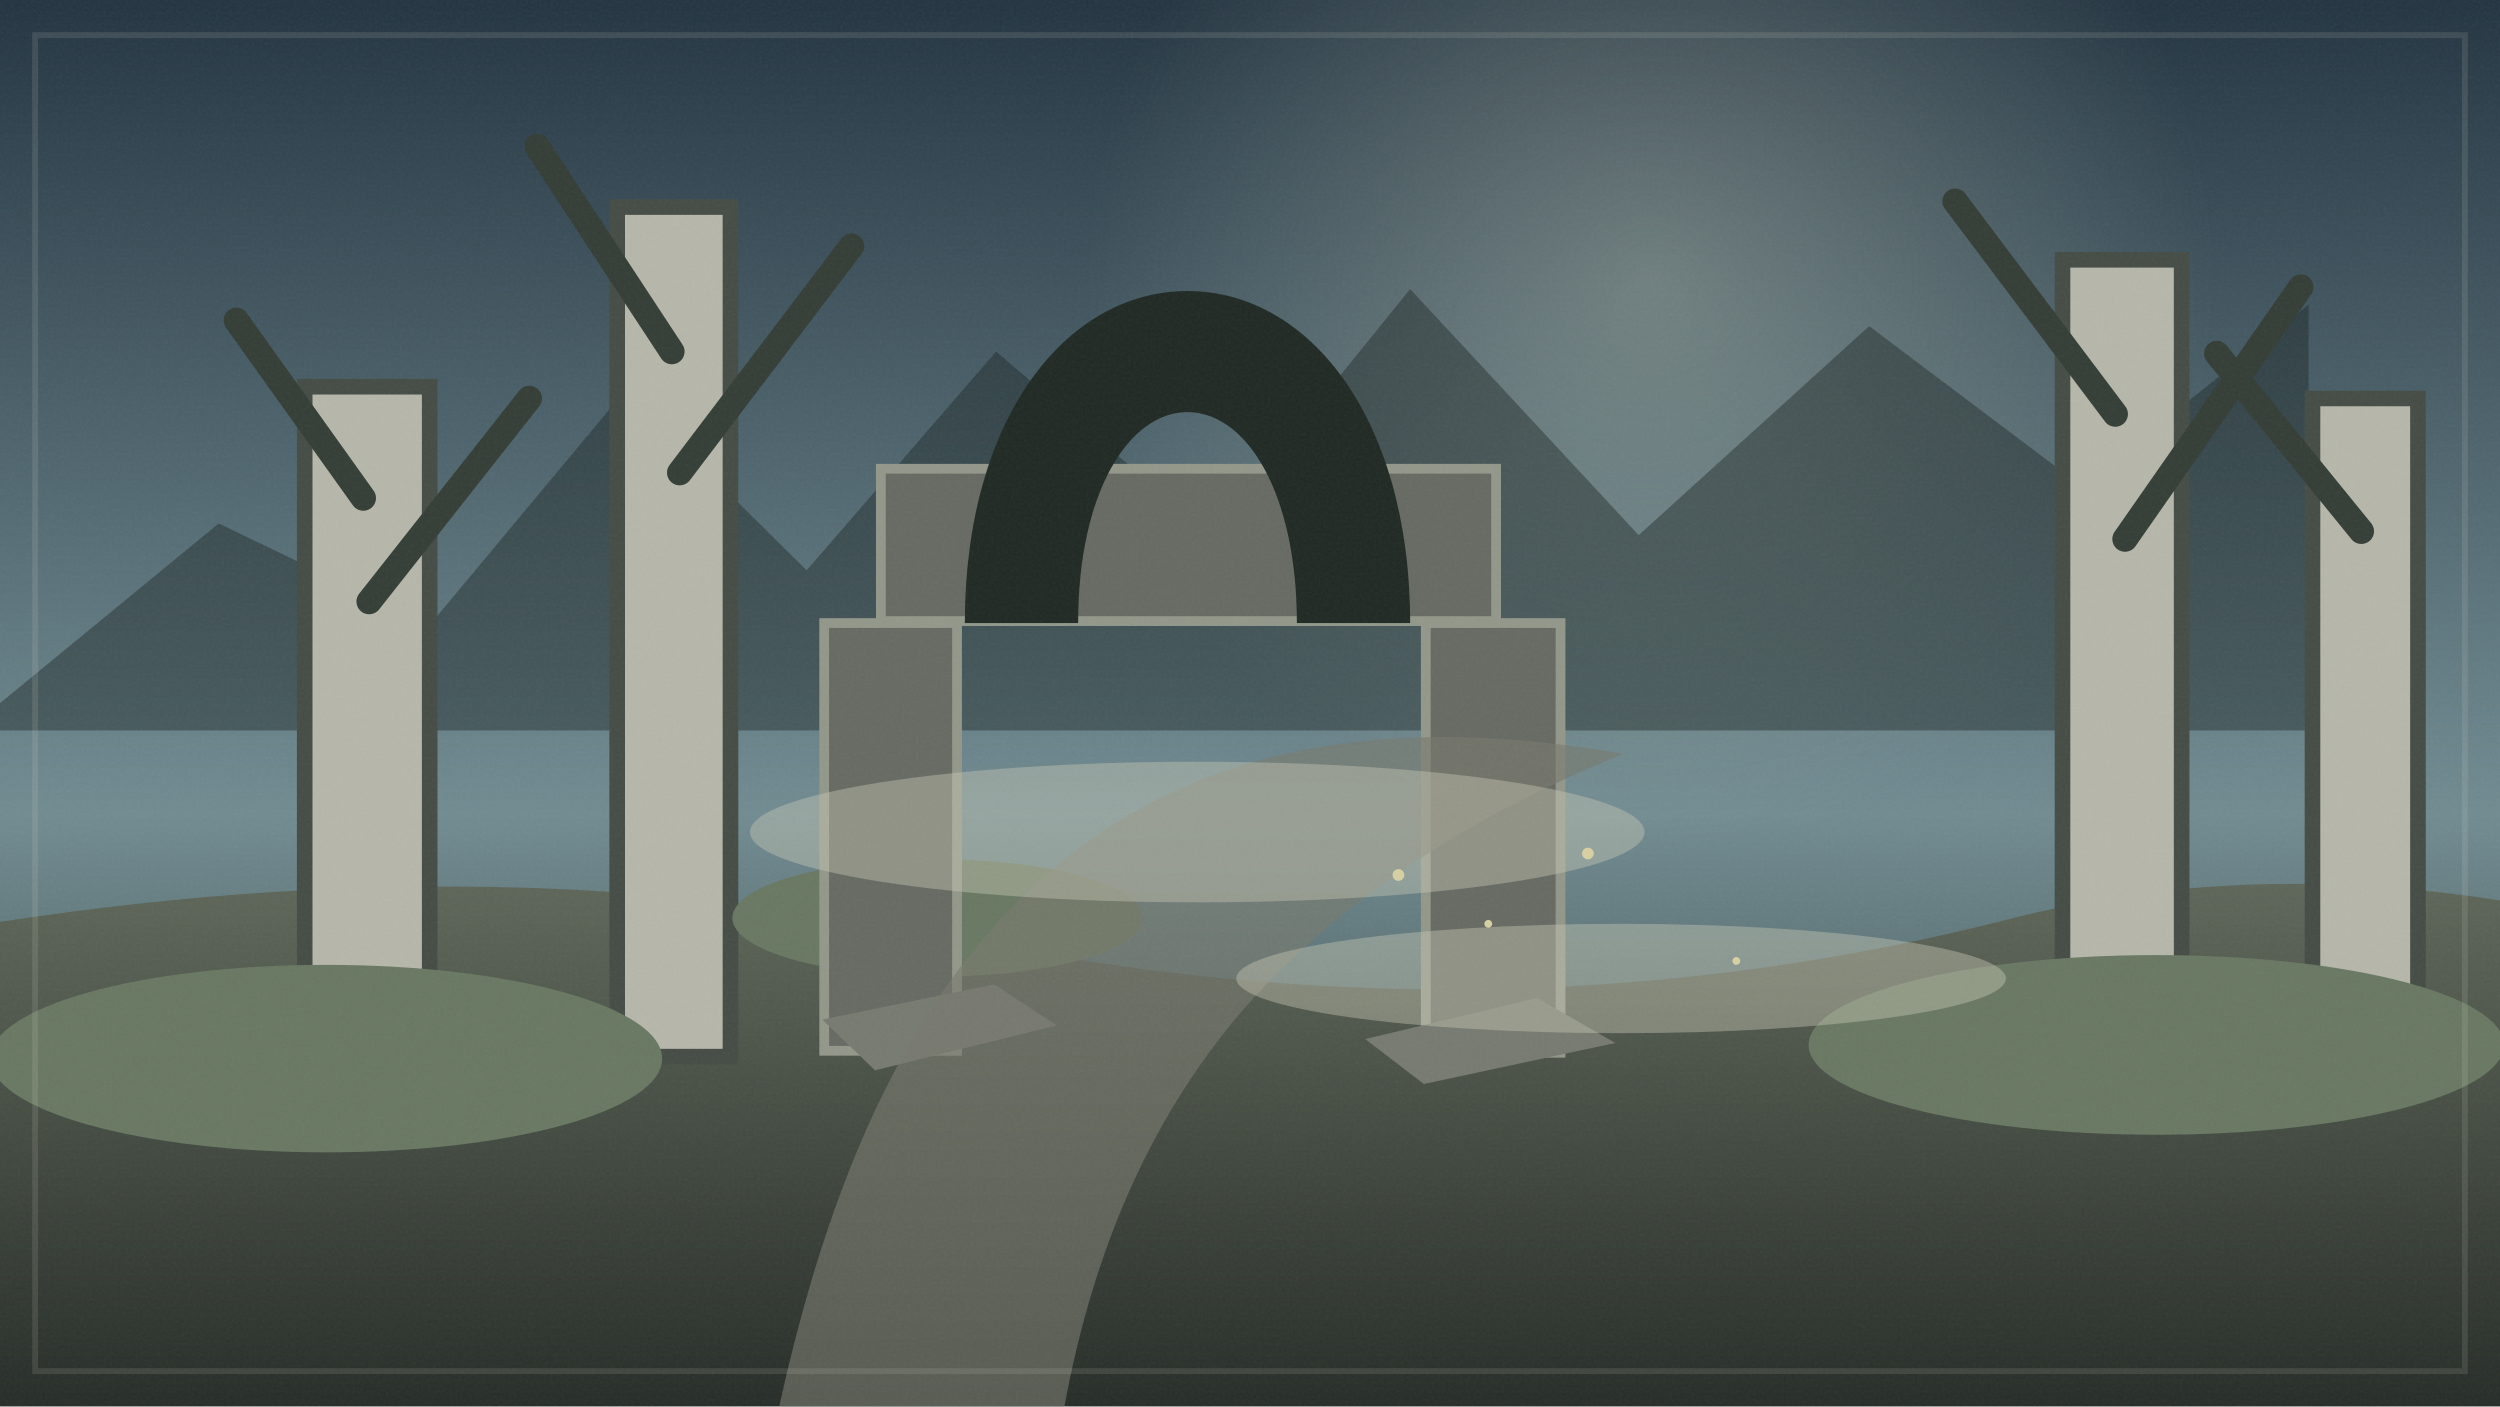
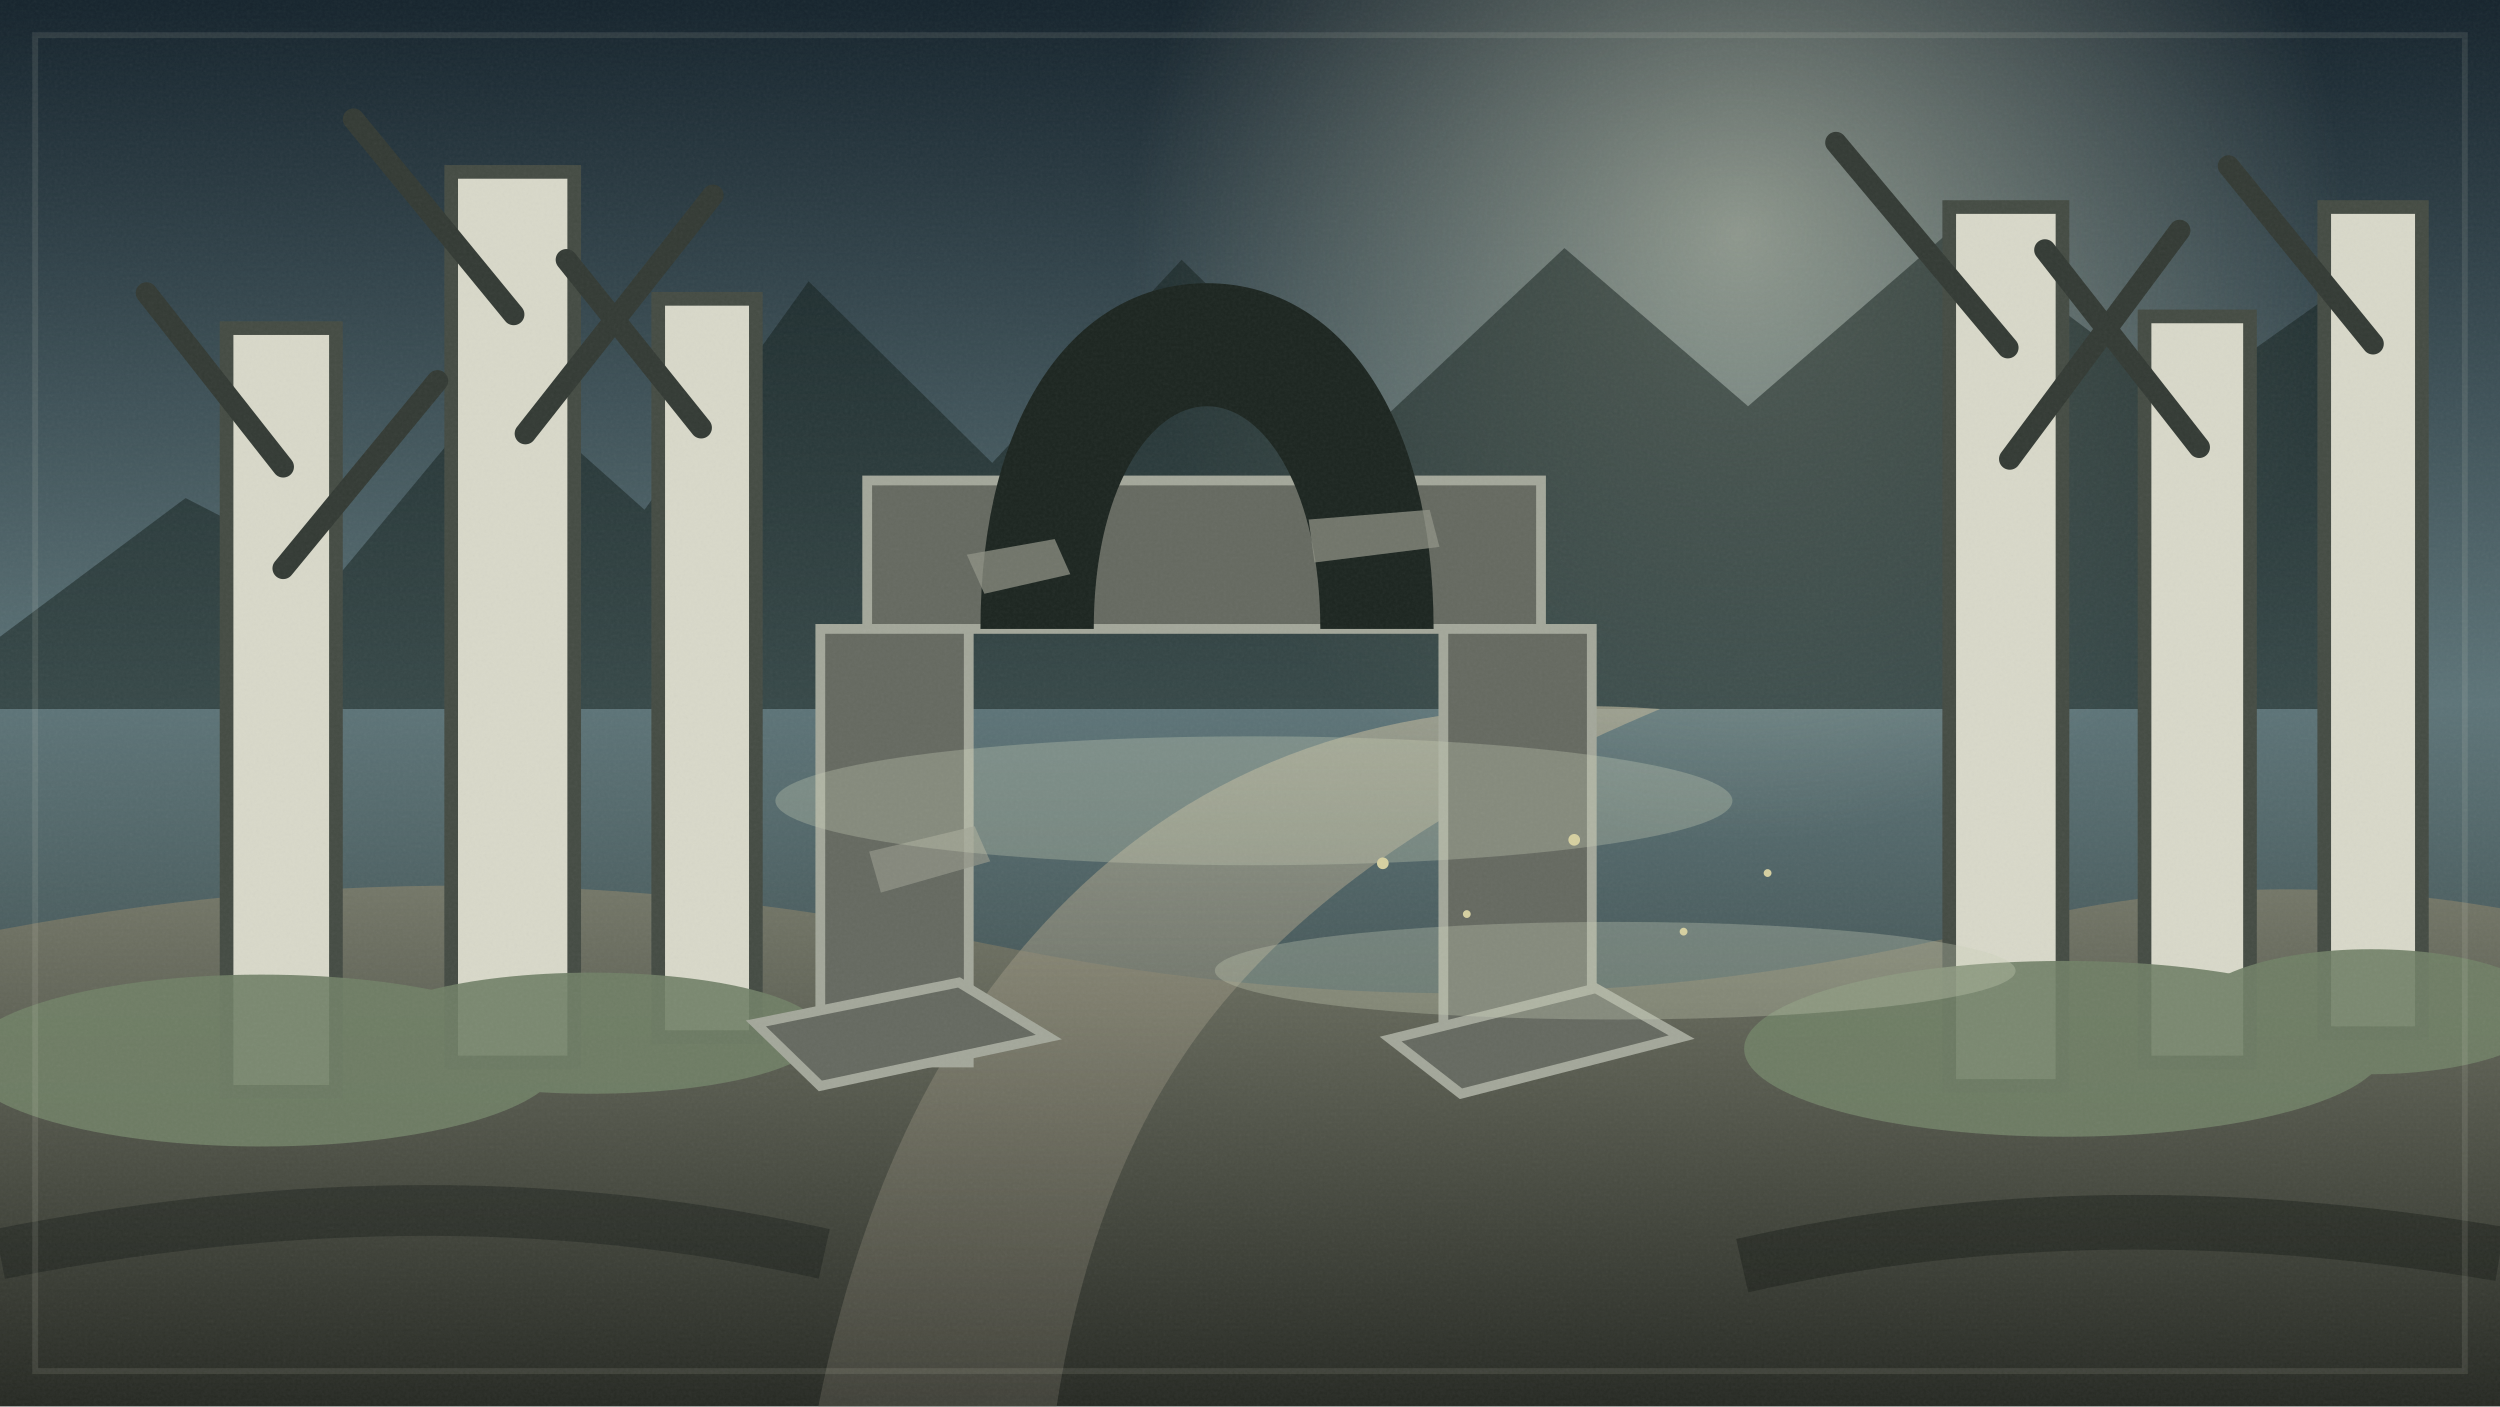
<svg xmlns="http://www.w3.org/2000/svg" width="1280" height="720" viewBox="0 0 1280 720">
  <defs>
    <linearGradient id="sky" x2="0" y2="1">
-       <stop stop-color="#243542" />
-       <stop offset=".58" stop-color="#718b91" />
-       <stop offset="1" stop-color="#293631" />
+       <stop stop-color="#16242d" />
+       <stop offset=".5" stop-color="#5d7478" />
+       <stop offset="1" stop-color="#26302c" />
    </linearGradient>
    <linearGradient id="ground" x2="0" y2="1">
-       <stop stop-color="#5e6659" />
-       <stop offset="1" stop-color="#262c27" />
+       <stop stop-color="#747768" />
+       <stop offset="1" stop-color="#262923" />
    </linearGradient>
-     <radialGradient id="light">
-       <stop stop-color="#d8dfc8" stop-opacity=".32" />
-       <stop offset="1" stop-color="#d8dfc8" stop-opacity="0" />
+     <linearGradient id="path" x2="0" y2="1">
+       <stop stop-color="#b0ac95" stop-opacity=".72" />
+       <stop offset="1" stop-color="#615f54" stop-opacity=".45" />
+     </linearGradient>
+     <radialGradient id="sun">
+       <stop stop-color="#eef0d4" stop-opacity=".5" />
+       <stop offset="1" stop-color="#eef0d4" stop-opacity="0" />
    </radialGradient>
    <filter id="grain">
-       <feTurbulence baseFrequency=".7" numOctaves="3" seed="13" type="fractalNoise" />
+       <feTurbulence baseFrequency=".65" numOctaves="3" seed="13" type="fractalNoise" />
      <feColorMatrix type="saturate" values="0" />
      <feComponentTransfer>
-         <feFuncA type="table" tableValues="0 .10" />
+         <feFuncA type="table" tableValues="0 .11" />
      </feComponentTransfer>
    </filter>
  </defs>
  <rect width="1280" height="720" fill="url(#sky)" />
-   <circle cx="845" cy="145" r="290" fill="url(#light)" />
-   <g opacity=".42" fill="#17221e">
-     <path d="M0 360l112-92 108 52 100-120 93 92 97-112 110 94 102-126 117 126 118-107 109 82 116-93v218H0z" />
+   <circle cx="890" cy="120" r="310" fill="url(#sun)" />
+   <path d="M0 326l95-71 78 40 83-100 74 66 84-117 94 93 97-104 93 91 103-97 94 81 105-91 117 88 113-80v238H0z" fill="#101b18" opacity=".5" />
+   <path d="M0 476c197-37 353-24 504 7 199 41 369 29 524-10 87-22 171-22 252-8v255H0z" fill="url(#ground)" />
+   <path d="M419 720c22-111 64-197 128-260 76-75 174-106 303-97-100 42-172 90-220 146-45 52-75 121-89 211z" fill="url(#path)" />
+   <g fill="#d8d8c9" stroke="#444b43" stroke-width="7">
+     <path d="M116 168h56v391h-56zM231 88h63v456h-63zM337 153h50v378h-50zM998 106h58v450h-58zM1098 162h54v382h-54zM1190 106h50v423h-50z" />
  </g>
-   <path d="M0 472c196-30 352-20 500 10 189 38 366 30 527-11 85-22 169-23 253-10v259H0z" fill="url(#ground)" />
-   <g fill="#b6b7aa" stroke="#454c45" stroke-width="8">
-     <path d="M156 198h64v347h-64zM316 106h58v435h-58zM1056 133h61v420h-61zM1184 204h54v330h-54z" />
+   <g stroke="#333a34" stroke-width="11" stroke-linecap="round">
+     <path d="M145 239l-70-89M145 291l79-96M263 161l-82-100M269 222l96-122M359 219l-69-86M1028 178l-88-105M1029 235l87-117M1126 229l-79-101M1215 176l-74-91" />
  </g>
-   <g stroke="#343d36" stroke-width="13" stroke-linecap="round">
-     <path d="M186 255l-65-91M189 308l82-104M344 180l-69-105M348 242l88-116M1083 212l-82-109M1088 276l90-129M1209 272l-74-91" />
+   <g fill="#708066" opacity=".9">
+     <ellipse cx="134" cy="543" rx="153" ry="44" />
+     <ellipse cx="303" cy="529" rx="118" ry="31" />
+     <ellipse cx="1057" cy="537" rx="164" ry="45" />
+     <ellipse cx="1214" cy="518" rx="92" ry="32" />
  </g>
-   <g fill="#697862">
-     <ellipse cx="167" cy="542" rx="172" ry="48" />
-     <ellipse cx="1104" cy="535" rx="178" ry="46" />
-     <ellipse cx="480" cy="470" rx="105" ry="30" />
+   <g fill="#656960" stroke="#a3a79a" stroke-width="5">
+     <path d="M444 246h345v76H444z" />
+     <path d="M420 322h76v222h-76zM739 322h76v220h-76z" />
+     <path d="M387 524l104-21 46 28-117 25zM712 532l105-26 44 25-113 29z" />
  </g>
-   <g fill="#666a62" stroke="#92978a" stroke-width="5">
-     <path d="M451 240h315v78H451z" />
-     <path d="M422 319h68v219h-68zM730 319h69v220h-69z" />
+   <path d="M502 322c0-111 49-177 116-177s116 66 116 177h-58c0-70-28-114-58-114s-58 44-58 114z" fill="#1c2520" />
+   <g fill="#919487" opacity=".72">
+     <path d="M495 284l45-8 8 18-44 10zM670 266l62-5 5 19-64 8zM445 436l54-13 8 18-56 16z" />
  </g>
-   <path d="M494 319c0-105 52-170 114-170s114 65 114 170h-58c0-67-26-108-56-108s-56 41-56 108z" fill="#202923" />
-   <g fill="#777a70">
-     <path d="M421 522l88-18 32 21-93 23zM699 532l88-21 40 23-98 21z" />
+   <g fill="#c8cfb7" opacity=".32">
+     <ellipse cx="642" cy="410" rx="245" ry="33" />
+     <ellipse cx="827" cy="497" rx="205" ry="25" />
  </g>
-   <path d="M399 720c29-132 75-223 146-280 72-58 167-75 286-54-86 35-151 80-198 135-44 53-73 118-88 199z" fill="#77796e" opacity=".62" />
-   <g fill="#c7c7b4" opacity=".42">
-     <ellipse cx="613" cy="426" rx="229" ry="36" />
-     <ellipse cx="830" cy="501" rx="197" ry="28" />
+   <g fill="#d6d0a0">
+     <circle cx="708" cy="442" r="3" />
+     <circle cx="751" cy="468" r="2" />
+     <circle cx="806" cy="430" r="3" />
+     <circle cx="862" cy="477" r="2" />
+     <circle cx="905" cy="447" r="2" />
  </g>
-   <g fill="#d7d0a3">
-     <circle cx="716" cy="448" r="3" />
-     <circle cx="762" cy="473" r="2" />
-     <circle cx="813" cy="437" r="3" />
-     <circle cx="889" cy="492" r="2" />
-   </g>
-   <rect width="1280" height="720" filter="url(#grain)" opacity=".55" />
-   <rect x="18" y="18" width="1244" height="684" fill="none" stroke="#d7dccb" stroke-opacity=".13" stroke-width="3" />
+   <path d="M0 642c174-34 310-25 422 0" stroke="#141815" stroke-opacity=".38" stroke-width="26" fill="none" />
+   <path d="M892 648c124-28 250-29 388-6" stroke="#141815" stroke-opacity=".42" stroke-width="28" fill="none" />
+   <rect width="1280" height="720" filter="url(#grain)" opacity=".5" />
+   <rect x="18" y="18" width="1244" height="684" fill="none" stroke="#e7ead7" stroke-opacity=".11" stroke-width="3" />
</svg>
